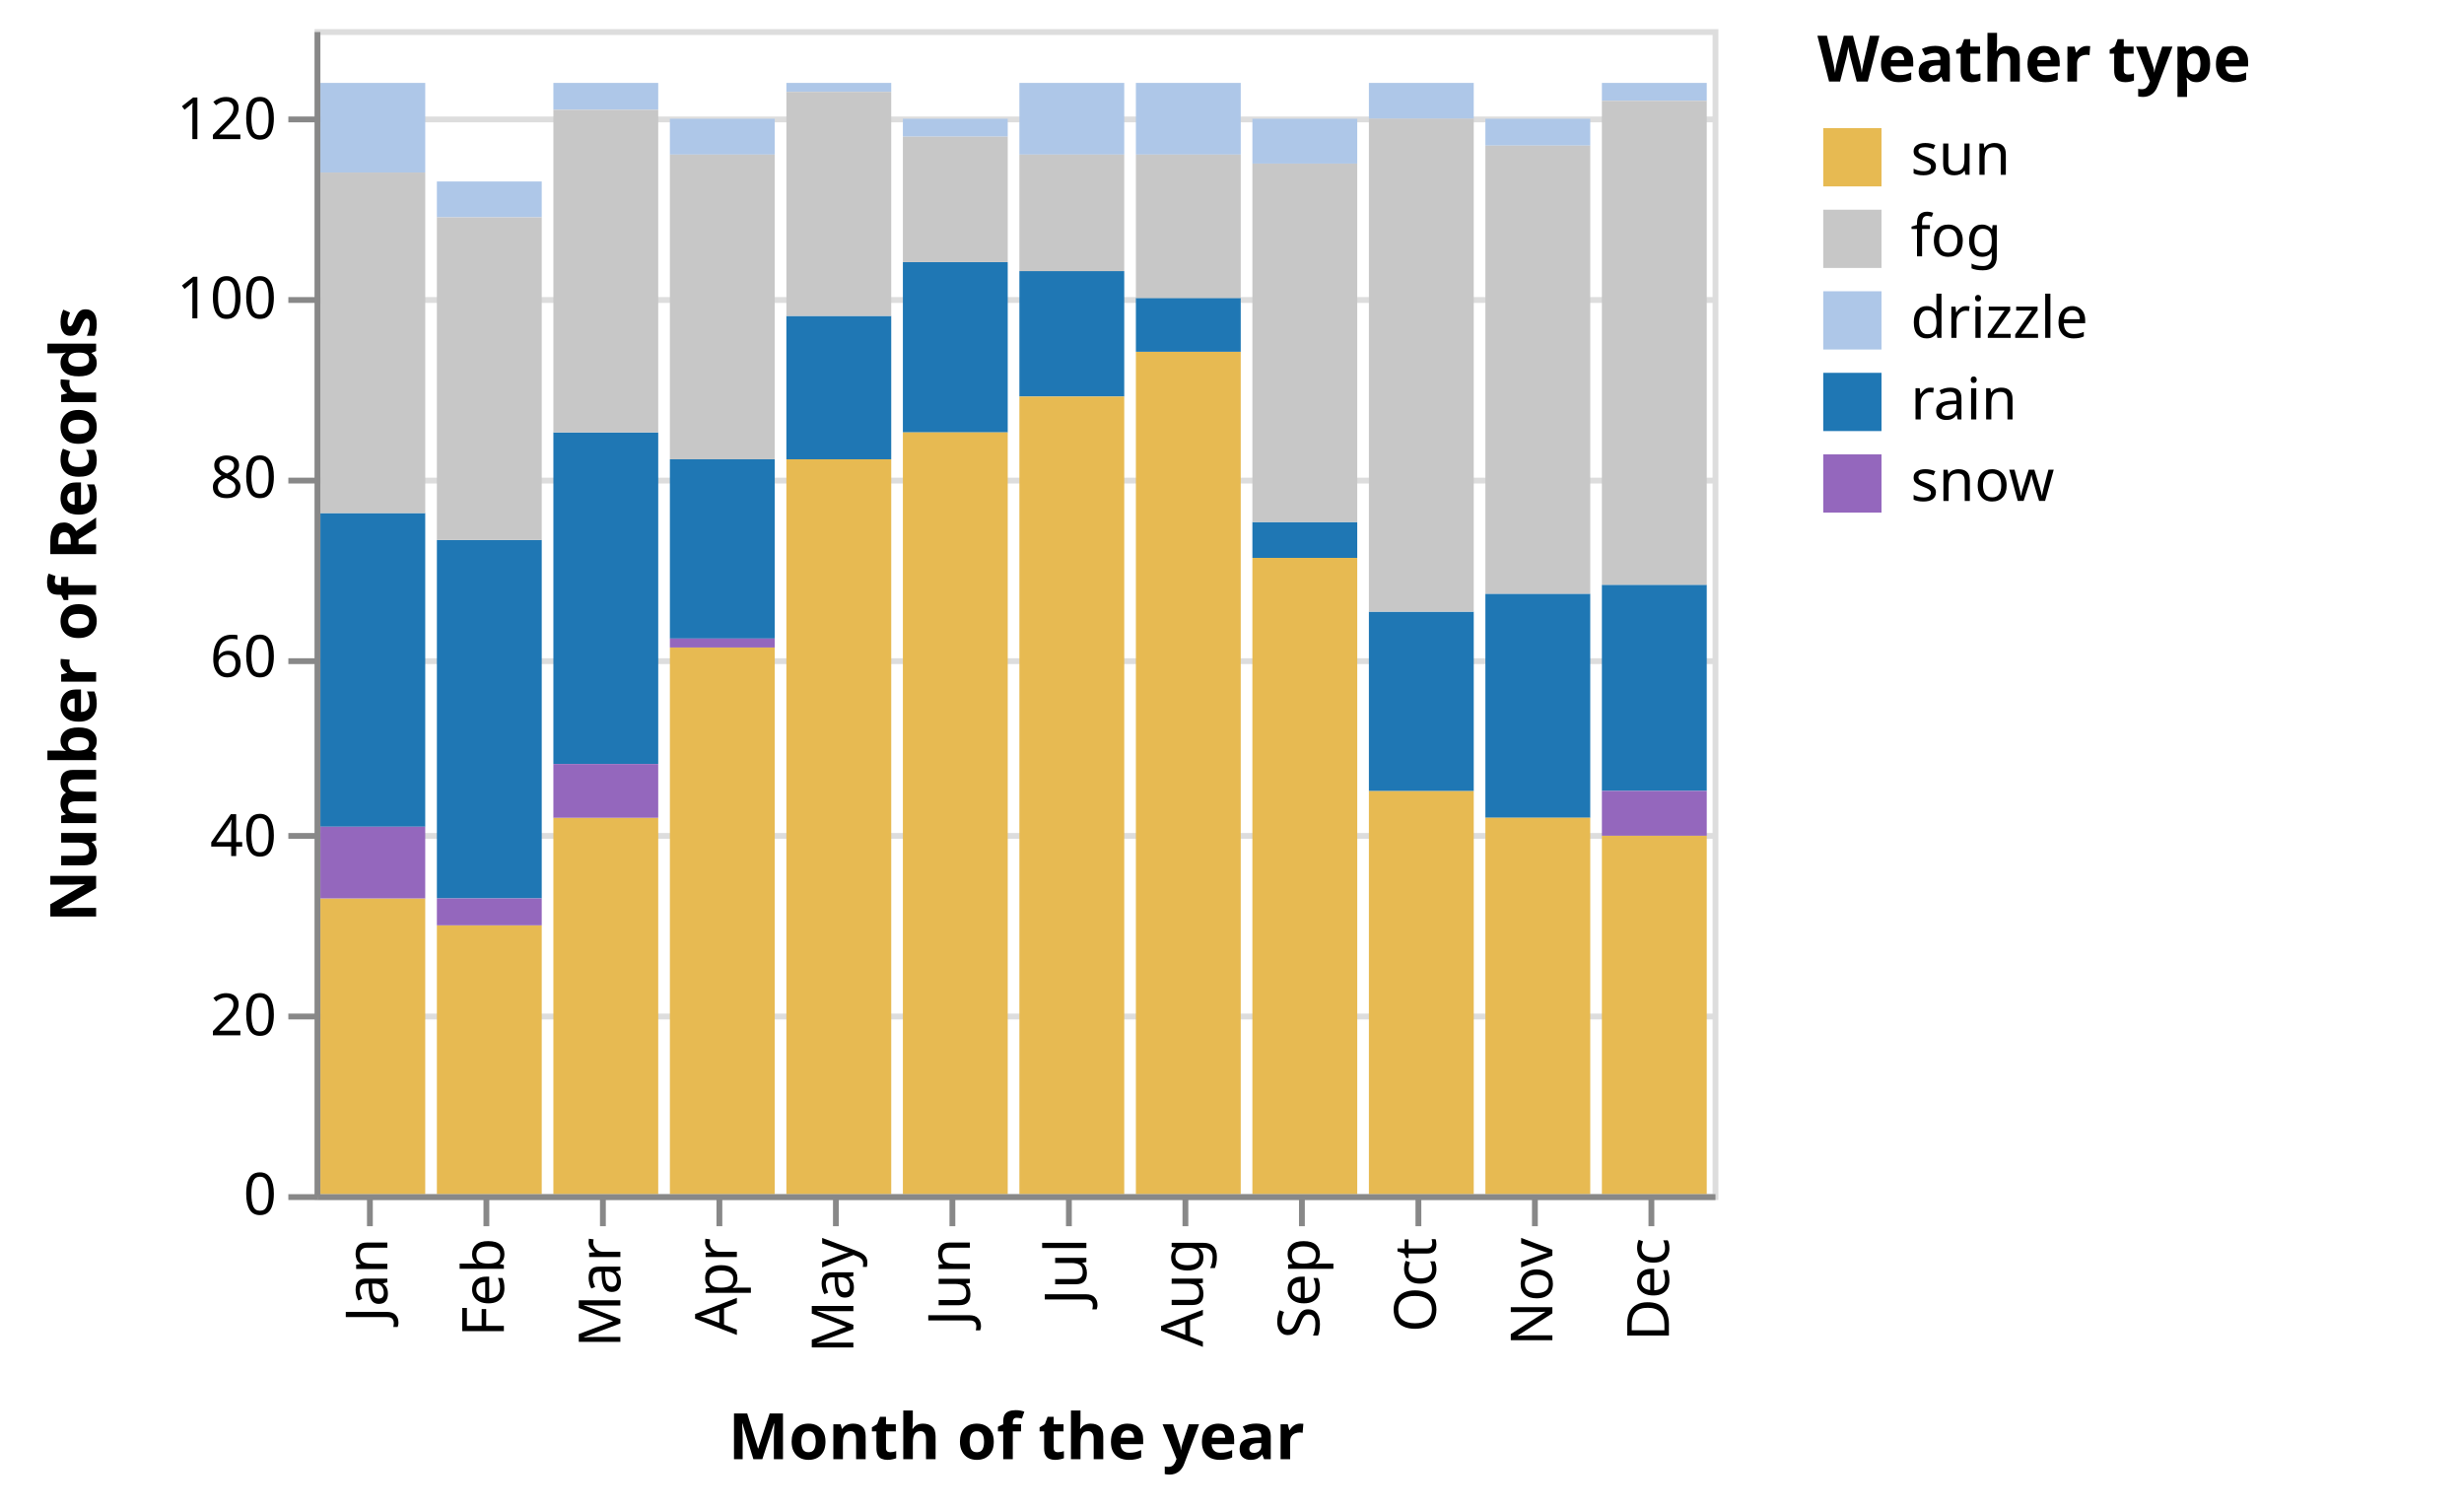
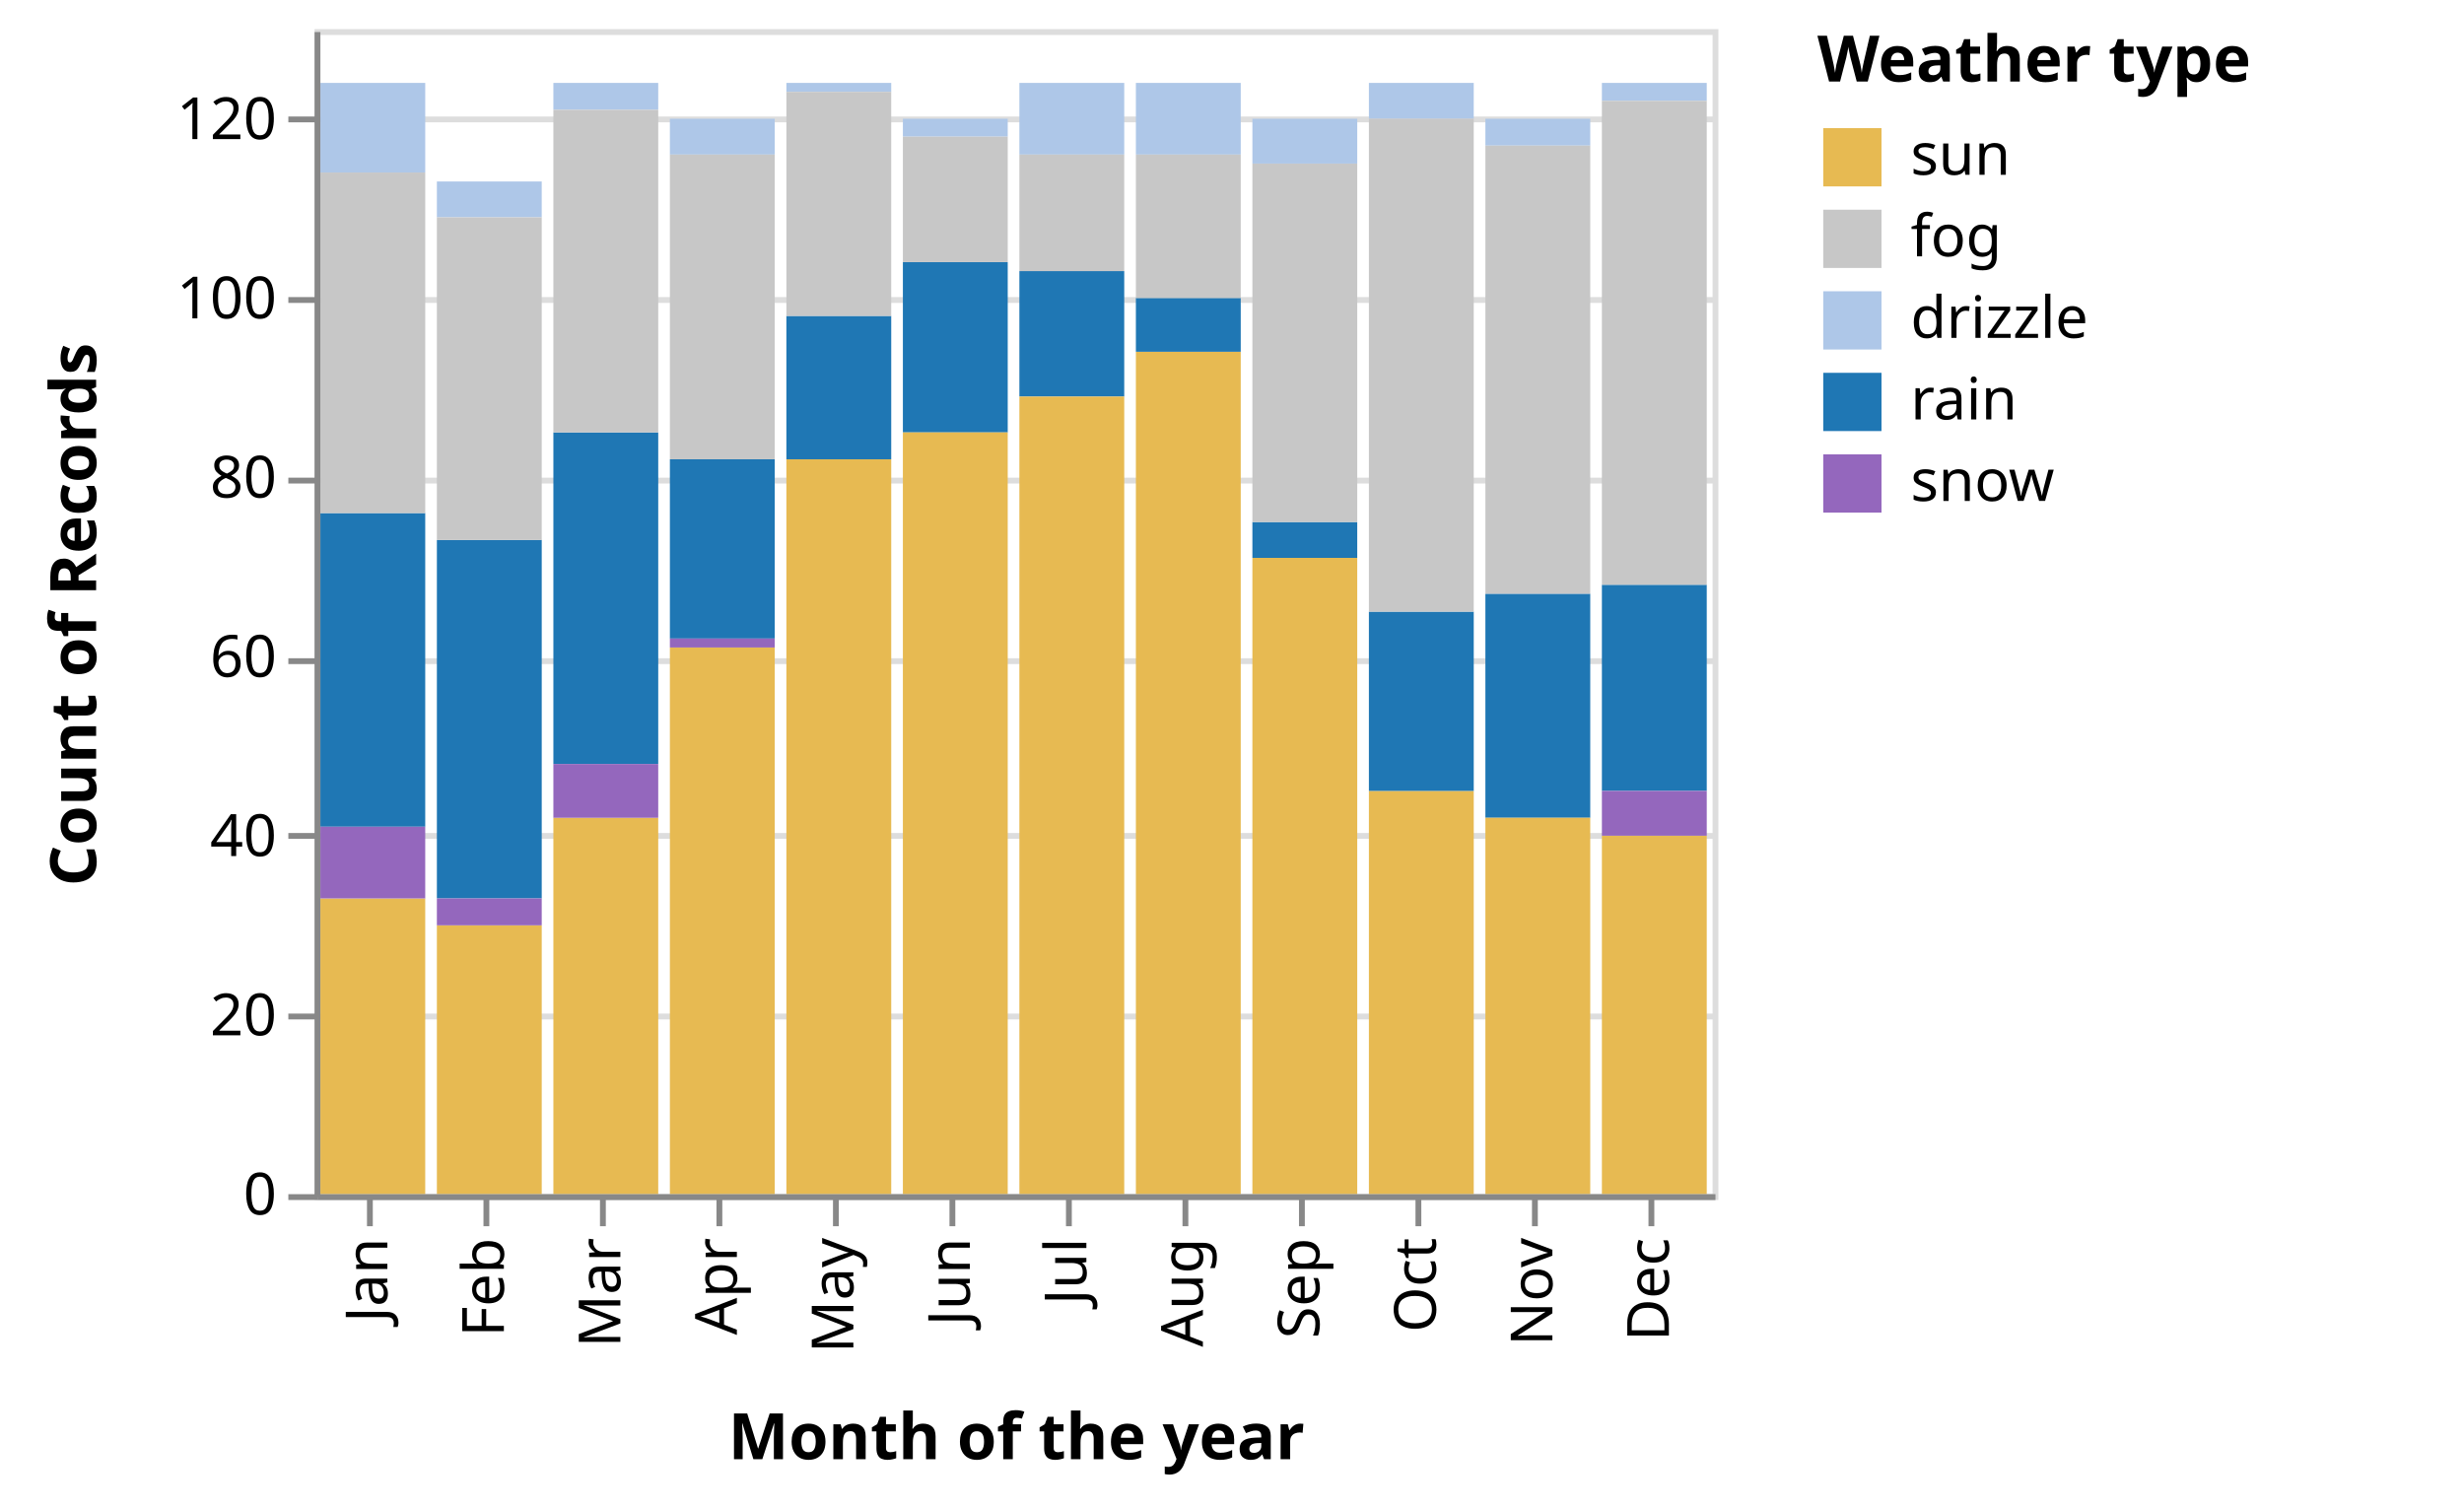
<svg xmlns="http://www.w3.org/2000/svg" class="marks" width="423" height="259" viewBox="0 0 423 259" version="1.1">
  <g transform="translate(54,5)">
    <g class="mark-group role-frame root">
      <g transform="translate(0,0)">
        <path class="background" d="M0.5,0.5h240v200h-240Z" style="fill: none; stroke: #ddd;" />
        <g>
          <g class="mark-group role-axis">
            <g transform="translate(0.5,0.5)">
              <path class="background" d="M0,0h0v0h0Z" style="pointer-events: none; fill: none;" />
              <g>
                <g class="mark-rule role-axis-grid" style="pointer-events: none;">
                  <line transform="translate(0,200)" x2="240" y2="0" style="fill: none; stroke: #ddd; stroke-width: 1; opacity: 1;" />
                  <line transform="translate(0,169)" x2="240" y2="0" style="fill: none; stroke: #ddd; stroke-width: 1; opacity: 1;" />
                  <line transform="translate(0,138)" x2="240" y2="0" style="fill: none; stroke: #ddd; stroke-width: 1; opacity: 1;" />
                  <line transform="translate(0,108)" x2="240" y2="0" style="fill: none; stroke: #ddd; stroke-width: 1; opacity: 1;" />
                  <line transform="translate(0,77)" x2="240" y2="0" style="fill: none; stroke: #ddd; stroke-width: 1; opacity: 1;" />
                  <line transform="translate(0,46)" x2="240" y2="0" style="fill: none; stroke: #ddd; stroke-width: 1; opacity: 1;" />
                  <line transform="translate(0,15)" x2="240" y2="0" style="fill: none; stroke: #ddd; stroke-width: 1; opacity: 1;" />
                </g>
              </g>
            </g>
          </g>
          <g class="mark-rect role-mark marks">
            <path d="M1,9.231h18v15.385h-18Z" style="fill: #aec7e8;" />
            <path d="M1,83.077h18v53.846h-18Z" style="fill: #1f77b4;" />
            <path d="M1,149.231h18v50.769h-18Z" style="fill: #e7ba52;" />
            <path d="M1,136.923h18v12.308h-18Z" style="fill: #9467bd;" />
            <path d="M21,87.692h18v61.538h-18Z" style="fill: #1f77b4;" />
            <path d="M21,153.846h18v46.154h-18Z" style="fill: #e7ba52;" />
            <path d="M21,26.154h18v6.154h-18Z" style="fill: #aec7e8;" />
            <path d="M21,149.231h18v4.615h-18Z" style="fill: #9467bd;" />
            <path d="M41,135.385h18v64.615h-18Z" style="fill: #e7ba52;" />
            <path d="M41,69.231h18v56.923h-18Z" style="fill: #1f77b4;" />
            <path d="M41,126.154h18v9.231h-18Z" style="fill: #9467bd;" />
            <path d="M41,9.231h18v4.615h-18Z" style="fill: #aec7e8;" />
            <path d="M61,73.846h18v30.769h-18Z" style="fill: #1f77b4;" />
            <path d="M61,106.154h18v93.846h-18Z" style="fill: #e7ba52;" />
            <path d="M61,104.615h18v1.538h-18Z" style="fill: #9467bd;" />
            <path d="M61,15.385h18v6.154h-18Z" style="fill: #aec7e8;" />
            <path d="M81,49.231h18v24.615h-18Z" style="fill: #1f77b4;" />
            <path d="M81,73.846h18v126.154h-18Z" style="fill: #e7ba52;" />
            <path d="M81,9.231h18v1.538h-18Z" style="fill: #aec7e8;" />
            <path d="M101,40h18v29.231h-18Z" style="fill: #1f77b4;" />
            <path d="M101,69.231h18v130.769h-18Z" style="fill: #e7ba52;" />
            <path d="M101,15.385h18v3.077h-18Z" style="fill: #aec7e8;" />
            <path d="M121,41.538h18v21.538h-18Z" style="fill: #1f77b4;" />
            <path d="M121,63.077h18v136.923h-18Z" style="fill: #e7ba52;" />
            <path d="M121,9.231h18v12.308h-18Z" style="fill: #aec7e8;" />
            <path d="M121,21.538h18v20h-18Z" style="fill: #c7c7c7;" />
            <path d="M141,9.231h18v12.308h-18Z" style="fill: #aec7e8;" />
            <path d="M141,55.385h18v144.615h-18Z" style="fill: #e7ba52;" />
            <path d="M141,46.154h18v9.231h-18Z" style="fill: #1f77b4;" />
            <path d="M161,90.769h18v109.231h-18Z" style="fill: #e7ba52;" />
            <path d="M161,84.615h18v6.154h-18Z" style="fill: #1f77b4;" />
            <path d="M161,23.077h18v61.538h-18Z" style="fill: #c7c7c7;" />
            <path d="M161,15.385h18v7.692h-18Z" style="fill: #aec7e8;" />
            <path d="M181,130.769h18v69.231h-18Z" style="fill: #e7ba52;" />
            <path d="M181,9.231h18v6.154h-18Z" style="fill: #aec7e8;" />
            <path d="M181,100h18v30.769h-18Z" style="fill: #1f77b4;" />
            <path d="M201,96.923h18v38.462h-18Z" style="fill: #1f77b4;" />
            <path d="M201,135.385h18v64.615h-18Z" style="fill: #e7ba52;" />
            <path d="M201,15.385h18v4.615h-18Z" style="fill: #aec7e8;" />
            <path d="M201,20h18v76.923h-18Z" style="fill: #c7c7c7;" />
            <path d="M221,95.385h18v35.385h-18Z" style="fill: #1f77b4;" />
            <path d="M221,138.462h18v61.538h-18Z" style="fill: #e7ba52;" />
            <path d="M221,130.769h18v7.692h-18Z" style="fill: #9467bd;" />
            <path d="M221,9.231h18v3.077h-18Z" style="fill: #aec7e8;" />
            <path d="M41,13.846h18v55.385h-18Z" style="fill: #c7c7c7;" />
            <path d="M61,21.538h18v52.308h-18Z" style="fill: #c7c7c7;" />
            <path d="M81,10.769h18v38.462h-18Z" style="fill: #c7c7c7;" />
            <path d="M101,18.462h18v21.538h-18Z" style="fill: #c7c7c7;" />
            <path d="M141,21.538h18v24.615h-18Z" style="fill: #c7c7c7;" />
            <path d="M181,15.385h18v84.615h-18Z" style="fill: #c7c7c7;" />
            <path d="M221,12.308h18v83.077h-18Z" style="fill: #c7c7c7;" />
            <path d="M1,24.615h18v58.462h-18Z" style="fill: #c7c7c7;" />
            <path d="M21,32.308h18v55.385h-18Z" style="fill: #c7c7c7;" />
          </g>
          <g class="mark-group role-legend">
            <g transform="translate(258,0)">
              <path class="background" d="M0,0h106v84h-106Z" style="pointer-events: none; fill: none;" />
              <g>
                <g class="mark-group role-legend-entry">
                  <g transform="translate(0,16)">
                    <path class="background" d="M0,0h0v0h0Z" style="pointer-events: none; fill: none;" />
                    <g>
                      <g class="mark-group role-scope">
                        <g transform="translate(0,0)">
                          <path class="background" d="M0,0h73v12h-73Z" style="pointer-events: none; fill: none; opacity: 1;" />
                          <g>
                            <g class="mark-symbol role-legend-symbol" style="pointer-events: none;">
                              <path transform="translate(6,6)" d="M-5,-5h10v10h-10Z" style="fill: #e7ba52; stroke-width: 1.5; opacity: 1;" />
                            </g>
                            <g class="mark-text role-legend-label" style="pointer-events: none;">
                              <text text-anchor="start" transform="translate(16,9)" style="font-family: sans-serif; font-size: 10px; fill: #000; opacity: 1;">sun</text>
                            </g>
                          </g>
                        </g>
                        <g transform="translate(0,14)">
                          <path class="background" d="M0,0h73v12h-73Z" style="pointer-events: none; fill: none; opacity: 1;" />
                          <g>
                            <g class="mark-symbol role-legend-symbol" style="pointer-events: none;">
                              <path transform="translate(6,6)" d="M-5,-5h10v10h-10Z" style="fill: #c7c7c7; stroke-width: 1.5; opacity: 1;" />
                            </g>
                            <g class="mark-text role-legend-label" style="pointer-events: none;">
                              <text text-anchor="start" transform="translate(16,9)" style="font-family: sans-serif; font-size: 10px; fill: #000; opacity: 1;">fog</text>
                            </g>
                          </g>
                        </g>
                        <g transform="translate(0,28)">
                          <path class="background" d="M0,0h73v12h-73Z" style="pointer-events: none; fill: none; opacity: 1;" />
                          <g>
                            <g class="mark-symbol role-legend-symbol" style="pointer-events: none;">
                              <path transform="translate(6,6)" d="M-5,-5h10v10h-10Z" style="fill: #aec7e8; stroke-width: 1.5; opacity: 1;" />
                            </g>
                            <g class="mark-text role-legend-label" style="pointer-events: none;">
                              <text text-anchor="start" transform="translate(16,9)" style="font-family: sans-serif; font-size: 10px; fill: #000; opacity: 1;">drizzle</text>
                            </g>
                          </g>
                        </g>
                        <g transform="translate(0,42)">
                          <path class="background" d="M0,0h73v12h-73Z" style="pointer-events: none; fill: none; opacity: 1;" />
                          <g>
                            <g class="mark-symbol role-legend-symbol" style="pointer-events: none;">
                              <path transform="translate(6,6)" d="M-5,-5h10v10h-10Z" style="fill: #1f77b4; stroke-width: 1.5; opacity: 1;" />
                            </g>
                            <g class="mark-text role-legend-label" style="pointer-events: none;">
                              <text text-anchor="start" transform="translate(16,9)" style="font-family: sans-serif; font-size: 10px; fill: #000; opacity: 1;">rain</text>
                            </g>
                          </g>
                        </g>
                        <g transform="translate(0,56)">
                          <path class="background" d="M0,0h73v12h-73Z" style="pointer-events: none; fill: none; opacity: 1;" />
                          <g>
                            <g class="mark-symbol role-legend-symbol" style="pointer-events: none;">
                              <path transform="translate(6,6)" d="M-5,-5h10v10h-10Z" style="fill: #9467bd; stroke-width: 1.5; opacity: 1;" />
                            </g>
                            <g class="mark-text role-legend-label" style="pointer-events: none;">
                              <text text-anchor="start" transform="translate(16,9)" style="font-family: sans-serif; font-size: 10px; fill: #000; opacity: 1;">snow</text>
                            </g>
                          </g>
                        </g>
                      </g>
                    </g>
                  </g>
                </g>
                <g class="mark-text role-legend-title" style="pointer-events: none;">
                  <text text-anchor="start" transform="translate(0,9)" style="font-family: sans-serif; font-size: 11px; font-weight: bold; fill: #000; opacity: 1;">Weather type</text>
                </g>
              </g>
            </g>
          </g>
          <g class="mark-group role-axis">
            <g transform="translate(0.5,200.5)">
              <path class="background" d="M0,0h0v0h0Z" style="pointer-events: none; fill: none;" />
              <g>
                <g class="mark-rule role-axis-tick" style="pointer-events: none;">
                  <line transform="translate(9,0)" x2="0" y2="5" style="fill: none; stroke: #888; stroke-width: 1; opacity: 1;" />
                  <line transform="translate(29,0)" x2="0" y2="5" style="fill: none; stroke: #888; stroke-width: 1; opacity: 1;" />
                  <line transform="translate(49,0)" x2="0" y2="5" style="fill: none; stroke: #888; stroke-width: 1; opacity: 1;" />
                  <line transform="translate(69,0)" x2="0" y2="5" style="fill: none; stroke: #888; stroke-width: 1; opacity: 1;" />
                  <line transform="translate(89,0)" x2="0" y2="5" style="fill: none; stroke: #888; stroke-width: 1; opacity: 1;" />
                  <line transform="translate(109,0)" x2="0" y2="5" style="fill: none; stroke: #888; stroke-width: 1; opacity: 1;" />
                  <line transform="translate(129,0)" x2="0" y2="5" style="fill: none; stroke: #888; stroke-width: 1; opacity: 1;" />
                  <line transform="translate(149,0)" x2="0" y2="5" style="fill: none; stroke: #888; stroke-width: 1; opacity: 1;" />
                  <line transform="translate(169,0)" x2="0" y2="5" style="fill: none; stroke: #888; stroke-width: 1; opacity: 1;" />
                  <line transform="translate(189,0)" x2="0" y2="5" style="fill: none; stroke: #888; stroke-width: 1; opacity: 1;" />
                  <line transform="translate(209,0)" x2="0" y2="5" style="fill: none; stroke: #888; stroke-width: 1; opacity: 1;" />
                  <line transform="translate(229,0)" x2="0" y2="5" style="fill: none; stroke: #888; stroke-width: 1; opacity: 1;" />
                </g>
                <g class="mark-text role-axis-label" style="pointer-events: none;">
                  <text text-anchor="end" transform="translate(9,7) rotate(270) translate(0,3)" style="font-family: sans-serif; font-size: 10px; fill: #000; opacity: 1;">Jan</text>
                  <text text-anchor="end" transform="translate(29,7) rotate(270) translate(0,3)" style="font-family: sans-serif; font-size: 10px; fill: #000; opacity: 1;">Feb</text>
                  <text text-anchor="end" transform="translate(49,7) rotate(270) translate(0,3)" style="font-family: sans-serif; font-size: 10px; fill: #000; opacity: 1;">Mar</text>
                  <text text-anchor="end" transform="translate(69,7) rotate(270) translate(0,3)" style="font-family: sans-serif; font-size: 10px; fill: #000; opacity: 1;">Apr</text>
                  <text text-anchor="end" transform="translate(89,7) rotate(270) translate(0,3)" style="font-family: sans-serif; font-size: 10px; fill: #000; opacity: 1;">May</text>
                  <text text-anchor="end" transform="translate(109,7) rotate(270) translate(0,3)" style="font-family: sans-serif; font-size: 10px; fill: #000; opacity: 1;">Jun</text>
                  <text text-anchor="end" transform="translate(129,7) rotate(270) translate(0,3)" style="font-family: sans-serif; font-size: 10px; fill: #000; opacity: 1;">Jul</text>
                  <text text-anchor="end" transform="translate(149,7) rotate(270) translate(0,3)" style="font-family: sans-serif; font-size: 10px; fill: #000; opacity: 1;">Aug</text>
                  <text text-anchor="end" transform="translate(169,7) rotate(270) translate(0,3)" style="font-family: sans-serif; font-size: 10px; fill: #000; opacity: 1;">Sep</text>
                  <text text-anchor="end" transform="translate(189,7) rotate(270) translate(0,3)" style="font-family: sans-serif; font-size: 10px; fill: #000; opacity: 1;">Oct</text>
                  <text text-anchor="end" transform="translate(209,7) rotate(270) translate(0,3)" style="font-family: sans-serif; font-size: 10px; fill: #000; opacity: 1;">Nov</text>
                  <text text-anchor="end" transform="translate(229,7) rotate(270) translate(0,3)" style="font-family: sans-serif; font-size: 10px; fill: #000; opacity: 1;">Dec</text>
                </g>
                <g class="mark-rule role-axis-domain" style="pointer-events: none;">
                  <line transform="translate(0,0)" x2="240" y2="0" style="fill: none; stroke: #888; stroke-width: 1; opacity: 1;" />
                </g>
                <g class="mark-text role-axis-title" style="pointer-events: none;">
                  <text text-anchor="middle" transform="translate(120,45)" style="font-family: sans-serif; font-size: 11px; font-weight: bold; fill: #000; opacity: 1;">Month of the year</text>
                </g>
              </g>
            </g>
          </g>
          <g class="mark-group role-axis">
            <g transform="translate(0.5,0.5)">
              <path class="background" d="M0,0h0v0h0Z" style="pointer-events: none; fill: none;" />
              <g>
                <g class="mark-rule role-axis-tick" style="pointer-events: none;">
                  <line transform="translate(0,200)" x2="-5" y2="0" style="fill: none; stroke: #888; stroke-width: 1; opacity: 1;" />
                  <line transform="translate(0,169)" x2="-5" y2="0" style="fill: none; stroke: #888; stroke-width: 1; opacity: 1;" />
                  <line transform="translate(0,138)" x2="-5" y2="0" style="fill: none; stroke: #888; stroke-width: 1; opacity: 1;" />
                  <line transform="translate(0,108)" x2="-5" y2="0" style="fill: none; stroke: #888; stroke-width: 1; opacity: 1;" />
                  <line transform="translate(0,77)" x2="-5" y2="0" style="fill: none; stroke: #888; stroke-width: 1; opacity: 1;" />
                  <line transform="translate(0,46)" x2="-5" y2="0" style="fill: none; stroke: #888; stroke-width: 1; opacity: 1;" />
                  <line transform="translate(0,15)" x2="-5" y2="0" style="fill: none; stroke: #888; stroke-width: 1; opacity: 1;" />
                </g>
                <g class="mark-text role-axis-label" style="pointer-events: none;">
                  <text text-anchor="end" transform="translate(-7,203)" style="font-family: sans-serif; font-size: 10px; fill: #000; opacity: 1;">0</text>
                  <text text-anchor="end" transform="translate(-7,172.2308)" style="font-family: sans-serif; font-size: 10px; fill: #000; opacity: 1;">20</text>
                  <text text-anchor="end" transform="translate(-7,141.4615)" style="font-family: sans-serif; font-size: 10px; fill: #000; opacity: 1;">40</text>
                  <text text-anchor="end" transform="translate(-7,110.6923)" style="font-family: sans-serif; font-size: 10px; fill: #000; opacity: 1;">60</text>
                  <text text-anchor="end" transform="translate(-7,79.92308)" style="font-family: sans-serif; font-size: 10px; fill: #000; opacity: 1;">80</text>
                  <text text-anchor="end" transform="translate(-7,49.15385)" style="font-family: sans-serif; font-size: 10px; fill: #000; opacity: 1;">100</text>
                  <text text-anchor="end" transform="translate(-7,18.38462)" style="font-family: sans-serif; font-size: 10px; fill: #000; opacity: 1;">120</text>
                </g>
                <g class="mark-rule role-axis-domain" style="pointer-events: none;">
                  <line transform="translate(0,200)" x2="0" y2="-200" style="fill: none; stroke: #888; stroke-width: 1; opacity: 1;" />
                </g>
                <g class="mark-text role-axis-title" style="pointer-events: none;">
-                   <text text-anchor="middle" transform="translate(-36,100) rotate(-90) translate(0,-2)" style="font-family: sans-serif; font-size: 11px; font-weight: bold; fill: #000; opacity: 1;">Number of Records</text>
+                   <text text-anchor="middle" transform="translate(-36,100) rotate(-90) translate(0,-2)" style="font-family: sans-serif; font-size: 11px; font-weight: bold; fill: #000; opacity: 1;">Count of Records</text>
                </g>
              </g>
            </g>
          </g>
        </g>
      </g>
    </g>
  </g>
</svg>
